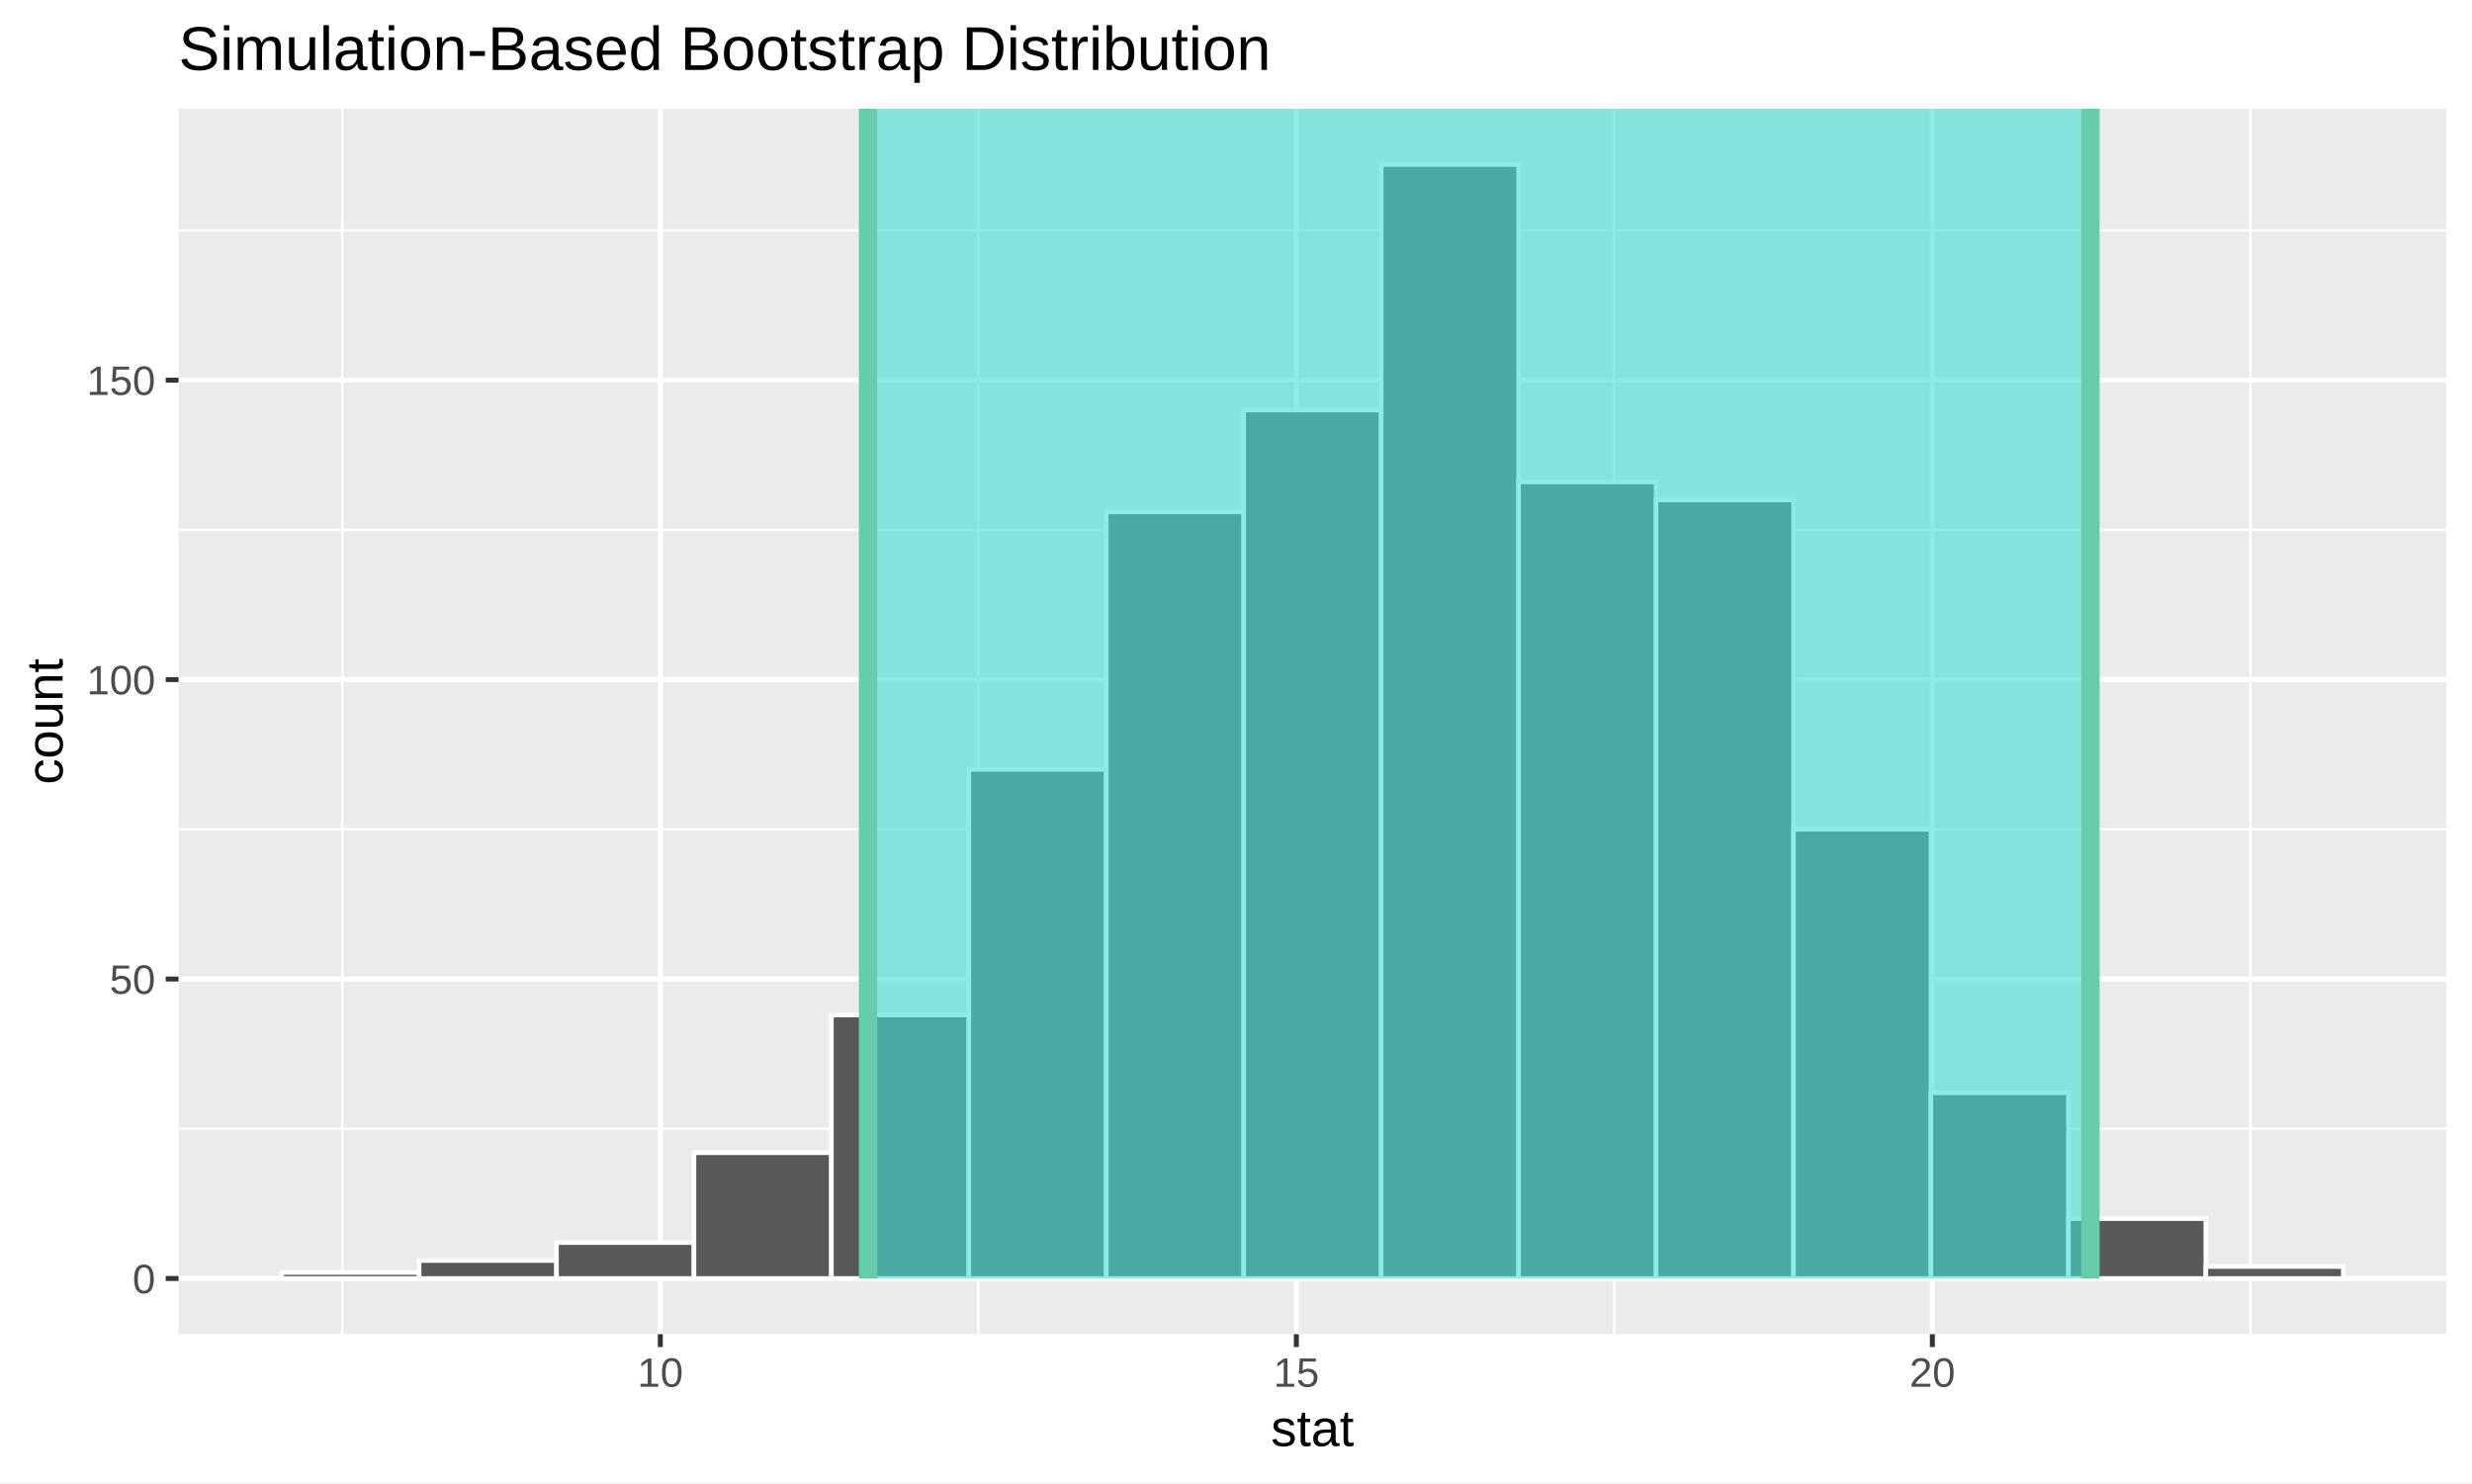
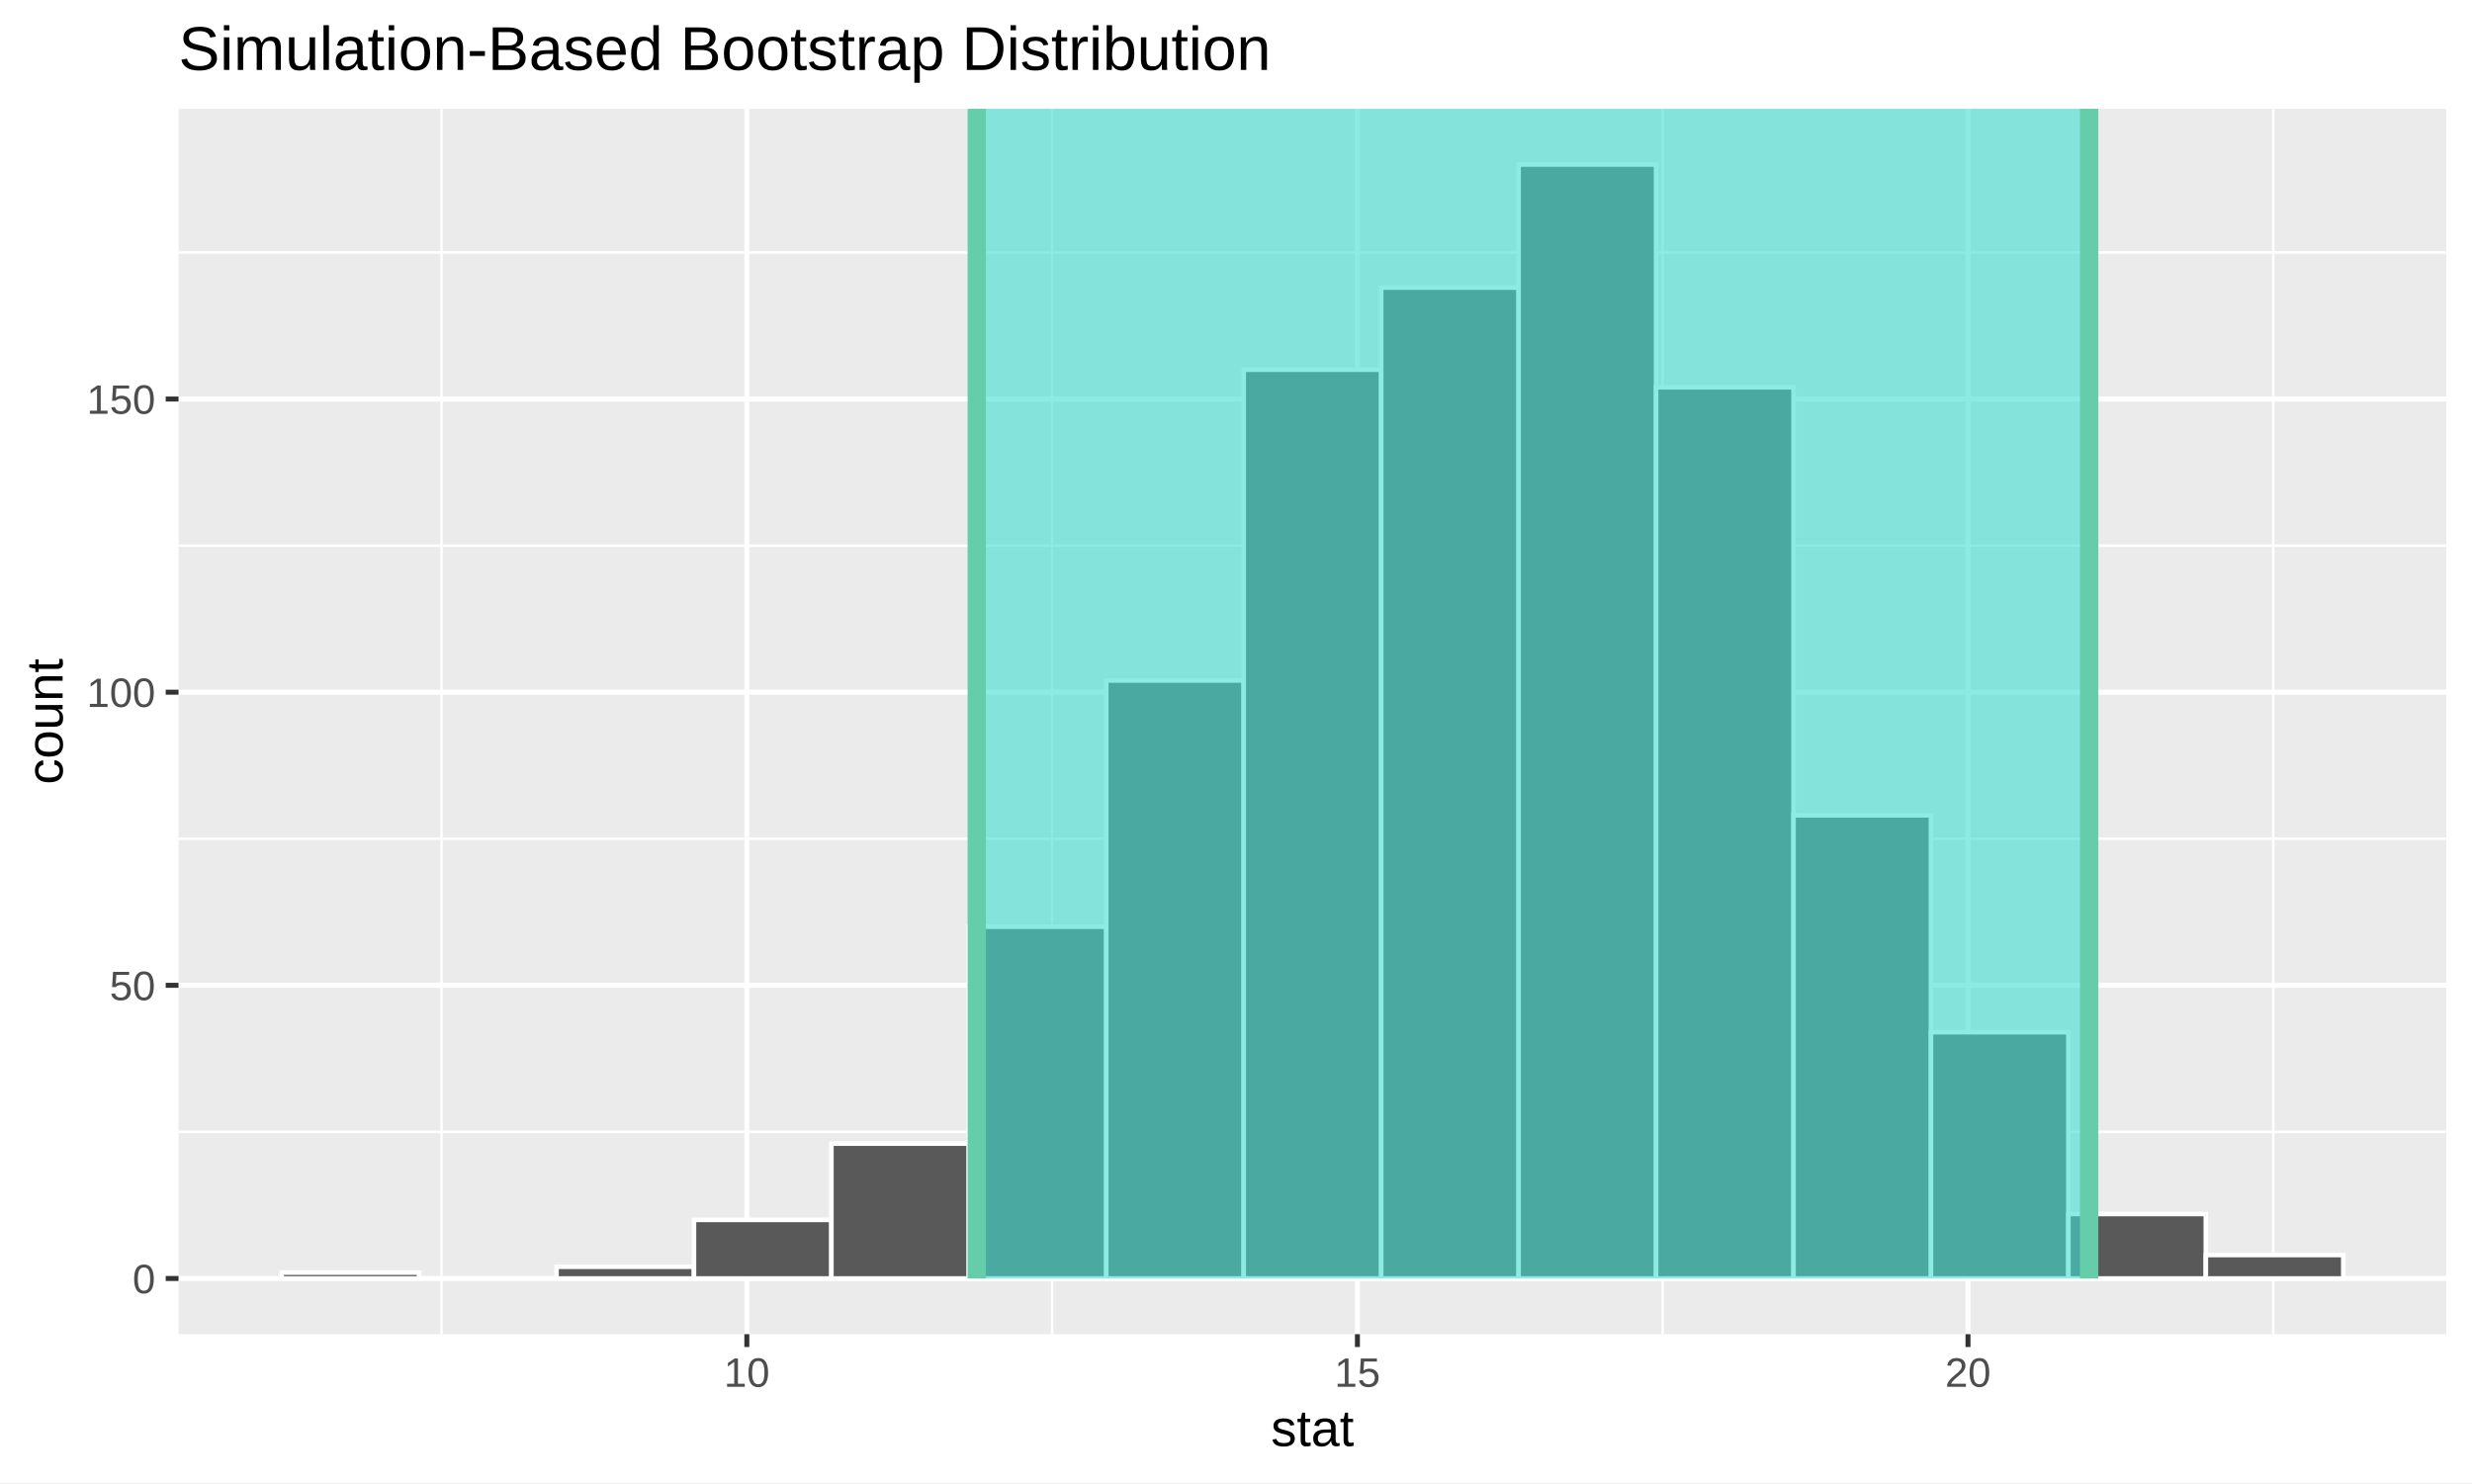
<svg xmlns="http://www.w3.org/2000/svg" class="svglite" width="576.00pt" height="345.60pt" viewBox="0 0 576.00 345.60">
  <defs>
    <style type="text/css">
    .svglite line, .svglite polyline, .svglite polygon, .svglite path, .svglite rect, .svglite circle {
      fill: none;
      stroke: #000000;
      stroke-linecap: round;
      stroke-linejoin: round;
      stroke-miterlimit: 10.00;
    }
    .svglite text {
      white-space: pre;
    }
  </style>
  </defs>
  <rect width="100%" height="100%" style="stroke: none; fill: #FFFFFF;" />
  <defs>
    <clipPath id="cpMC4wMHw1NzYuMDB8MC4wMHwzNDUuNjA=">
      <rect x="0.00" y="0.00" width="576.00" height="345.60" />
    </clipPath>
  </defs>
  <g clip-path="url(#cpMC4wMHw1NzYuMDB8MC4wMHwzNDUuNjA=)">
    <rect x="0.00" y="0.00" width="576.00" height="345.60" style="stroke-width: 1.16; stroke: #FFFFFF; fill: #FFFFFF;" />
  </g>
  <defs>
    <clipPath id="cpNDEuNjB8NTcwLjAyfDI1LjM2fDMxMC45Mg==">
      <rect x="41.60" y="25.36" width="528.42" height="285.56" />
    </clipPath>
  </defs>
  <g clip-path="url(#cpNDEuNjB8NTcwLjAyfDI1LjM2fDMxMC45Mg==)">
    <rect x="41.60" y="25.36" width="528.42" height="285.56" style="stroke-width: 1.16; stroke: none; fill: #EBEBEB;" />
-     <polyline points="41.60,263.05 570.02,263.05 " style="stroke-width: 0.58; stroke: #FFFFFF; stroke-linecap: butt;" />
-     <polyline points="41.60,193.26 570.02,193.26 " style="stroke-width: 0.58; stroke: #FFFFFF; stroke-linecap: butt;" />
-     <polyline points="41.60,123.48 570.02,123.48 " style="stroke-width: 0.58; stroke: #FFFFFF; stroke-linecap: butt;" />
-     <polyline points="41.60,53.69 570.02,53.69 " style="stroke-width: 0.58; stroke: #FFFFFF; stroke-linecap: butt;" />
-     <polyline points="79.76,310.92 79.76,25.36 " style="stroke-width: 0.58; stroke: #FFFFFF; stroke-linecap: butt;" />
-     <polyline points="227.96,310.92 227.96,25.36 " style="stroke-width: 0.58; stroke: #FFFFFF; stroke-linecap: butt;" />
-     <polyline points="376.16,310.92 376.16,25.36 " style="stroke-width: 0.58; stroke: #FFFFFF; stroke-linecap: butt;" />
-     <polyline points="524.36,310.92 524.36,25.36 " style="stroke-width: 0.58; stroke: #FFFFFF; stroke-linecap: butt;" />
+     <polyline points="41.60,263.78 570.02,263.78 " style="stroke-width: 0.58; stroke: #FFFFFF; stroke-linecap: butt;" />
+     <polyline points="41.60,195.47 570.02,195.47 " style="stroke-width: 0.58; stroke: #FFFFFF; stroke-linecap: butt;" />
+     <polyline points="41.60,127.15 570.02,127.15 " style="stroke-width: 0.58; stroke: #FFFFFF; stroke-linecap: butt;" />
+     <polyline points="41.60,58.83 570.02,58.83 " style="stroke-width: 0.58; stroke: #FFFFFF; stroke-linecap: butt;" />
+     <polyline points="102.88,310.92 102.88,25.36 " style="stroke-width: 0.58; stroke: #FFFFFF; stroke-linecap: butt;" />
+     <polyline points="245.15,310.92 245.15,25.36 " style="stroke-width: 0.58; stroke: #FFFFFF; stroke-linecap: butt;" />
+     <polyline points="387.42,310.92 387.42,25.36 " style="stroke-width: 0.58; stroke: #FFFFFF; stroke-linecap: butt;" />
+     <polyline points="529.69,310.92 529.69,25.36 " style="stroke-width: 0.58; stroke: #FFFFFF; stroke-linecap: butt;" />
    <polyline points="41.60,297.94 570.02,297.94 " style="stroke-width: 1.16; stroke: #FFFFFF; stroke-linecap: butt;" />
-     <polyline points="41.60,228.15 570.02,228.15 " style="stroke-width: 1.16; stroke: #FFFFFF; stroke-linecap: butt;" />
-     <polyline points="41.60,158.37 570.02,158.37 " style="stroke-width: 1.16; stroke: #FFFFFF; stroke-linecap: butt;" />
-     <polyline points="41.60,88.59 570.02,88.59 " style="stroke-width: 1.16; stroke: #FFFFFF; stroke-linecap: butt;" />
-     <polyline points="153.86,310.92 153.86,25.36 " style="stroke-width: 1.16; stroke: #FFFFFF; stroke-linecap: butt;" />
-     <polyline points="302.06,310.92 302.06,25.36 " style="stroke-width: 1.16; stroke: #FFFFFF; stroke-linecap: butt;" />
-     <polyline points="450.26,310.92 450.26,25.36 " style="stroke-width: 1.16; stroke: #FFFFFF; stroke-linecap: butt;" />
-     <rect x="65.62" y="296.54" width="32.03" height="1.40" style="stroke-width: 1.07; stroke: #FFFFFF; stroke-linecap: square; stroke-linejoin: miter; fill: #595959;" />
-     <rect x="97.65" y="293.75" width="32.03" height="4.19" style="stroke-width: 1.07; stroke: #FFFFFF; stroke-linecap: square; stroke-linejoin: miter; fill: #595959;" />
-     <rect x="129.67" y="289.57" width="32.03" height="8.37" style="stroke-width: 1.07; stroke: #FFFFFF; stroke-linecap: square; stroke-linejoin: miter; fill: #595959;" />
-     <rect x="161.70" y="268.63" width="32.03" height="29.31" style="stroke-width: 1.07; stroke: #FFFFFF; stroke-linecap: square; stroke-linejoin: miter; fill: #595959;" />
-     <rect x="193.72" y="236.53" width="32.03" height="61.41" style="stroke-width: 1.07; stroke: #FFFFFF; stroke-linecap: square; stroke-linejoin: miter; fill: #595959;" />
-     <rect x="225.75" y="179.31" width="32.03" height="118.63" style="stroke-width: 1.07; stroke: #FFFFFF; stroke-linecap: square; stroke-linejoin: miter; fill: #595959;" />
-     <rect x="257.77" y="119.29" width="32.03" height="178.65" style="stroke-width: 1.07; stroke: #FFFFFF; stroke-linecap: square; stroke-linejoin: miter; fill: #595959;" />
-     <rect x="289.80" y="95.56" width="32.03" height="202.38" style="stroke-width: 1.07; stroke: #FFFFFF; stroke-linecap: square; stroke-linejoin: miter; fill: #595959;" />
-     <rect x="321.83" y="38.34" width="32.03" height="259.60" style="stroke-width: 1.07; stroke: #FFFFFF; stroke-linecap: square; stroke-linejoin: miter; fill: #595959;" />
-     <rect x="353.85" y="112.31" width="32.03" height="185.63" style="stroke-width: 1.07; stroke: #FFFFFF; stroke-linecap: square; stroke-linejoin: miter; fill: #595959;" />
-     <rect x="385.88" y="116.50" width="32.03" height="181.44" style="stroke-width: 1.07; stroke: #FFFFFF; stroke-linecap: square; stroke-linejoin: miter; fill: #595959;" />
-     <rect x="417.90" y="193.26" width="32.03" height="104.68" style="stroke-width: 1.07; stroke: #FFFFFF; stroke-linecap: square; stroke-linejoin: miter; fill: #595959;" />
-     <rect x="449.93" y="254.67" width="32.03" height="43.27" style="stroke-width: 1.07; stroke: #FFFFFF; stroke-linecap: square; stroke-linejoin: miter; fill: #595959;" />
-     <rect x="481.95" y="283.98" width="32.03" height="13.96" style="stroke-width: 1.07; stroke: #FFFFFF; stroke-linecap: square; stroke-linejoin: miter; fill: #595959;" />
-     <rect x="513.98" y="295.15" width="32.03" height="2.79" style="stroke-width: 1.07; stroke: #FFFFFF; stroke-linecap: square; stroke-linejoin: miter; fill: #595959;" />
-     <rect x="202.26" y="25.36" width="284.83" height="272.58" style="stroke-width: 1.07; stroke: none; stroke-linecap: square; stroke-linejoin: miter; fill: #40E0D0; fill-opacity: 0.60;" />
-     <line x1="202.26" y1="297.94" x2="202.26" y2="25.36" style="stroke-width: 4.27; stroke: #66CDAA; stroke-linecap: butt;" />
-     <line x1="487.09" y1="297.94" x2="487.09" y2="25.36" style="stroke-width: 4.27; stroke: #66CDAA; stroke-linecap: butt;" />
+     <polyline points="41.60,229.62 570.02,229.62 " style="stroke-width: 1.16; stroke: #FFFFFF; stroke-linecap: butt;" />
+     <polyline points="41.60,161.31 570.02,161.31 " style="stroke-width: 1.16; stroke: #FFFFFF; stroke-linecap: butt;" />
+     <polyline points="41.60,92.99 570.02,92.99 " style="stroke-width: 1.16; stroke: #FFFFFF; stroke-linecap: butt;" />
+     <polyline points="174.02,310.92 174.02,25.36 " style="stroke-width: 1.16; stroke: #FFFFFF; stroke-linecap: butt;" />
+     <polyline points="316.29,310.92 316.29,25.36 " style="stroke-width: 1.16; stroke: #FFFFFF; stroke-linecap: butt;" />
+     <polyline points="458.56,310.92 458.56,25.36 " style="stroke-width: 1.16; stroke: #FFFFFF; stroke-linecap: butt;" />
+     <rect x="65.62" y="296.57" width="32.03" height="1.37" style="stroke-width: 1.07; stroke: #FFFFFF; stroke-linecap: square; stroke-linejoin: miter; fill: #595959;" />
+     <rect x="97.65" y="297.94" width="32.03" height="0.00" style="stroke-width: 1.07; stroke: #FFFFFF; stroke-linecap: square; stroke-linejoin: miter; fill: #595959;" />
+     <rect x="129.67" y="295.21" width="32.03" height="2.73" style="stroke-width: 1.07; stroke: #FFFFFF; stroke-linecap: square; stroke-linejoin: miter; fill: #595959;" />
+     <rect x="161.70" y="284.28" width="32.03" height="13.66" style="stroke-width: 1.07; stroke: #FFFFFF; stroke-linecap: square; stroke-linejoin: miter; fill: #595959;" />
+     <rect x="193.72" y="266.51" width="32.03" height="31.43" style="stroke-width: 1.07; stroke: #FFFFFF; stroke-linecap: square; stroke-linejoin: miter; fill: #595959;" />
+     <rect x="225.75" y="215.96" width="32.03" height="81.98" style="stroke-width: 1.07; stroke: #FFFFFF; stroke-linecap: square; stroke-linejoin: miter; fill: #595959;" />
+     <rect x="257.77" y="158.58" width="32.03" height="139.36" style="stroke-width: 1.07; stroke: #FFFFFF; stroke-linecap: square; stroke-linejoin: miter; fill: #595959;" />
+     <rect x="289.80" y="86.16" width="32.03" height="211.78" style="stroke-width: 1.07; stroke: #FFFFFF; stroke-linecap: square; stroke-linejoin: miter; fill: #595959;" />
+     <rect x="321.83" y="67.03" width="32.03" height="230.91" style="stroke-width: 1.07; stroke: #FFFFFF; stroke-linecap: square; stroke-linejoin: miter; fill: #595959;" />
+     <rect x="353.85" y="38.34" width="32.03" height="259.60" style="stroke-width: 1.07; stroke: #FFFFFF; stroke-linecap: square; stroke-linejoin: miter; fill: #595959;" />
+     <rect x="385.88" y="90.26" width="32.03" height="207.68" style="stroke-width: 1.07; stroke: #FFFFFF; stroke-linecap: square; stroke-linejoin: miter; fill: #595959;" />
+     <rect x="417.90" y="190.00" width="32.03" height="107.94" style="stroke-width: 1.07; stroke: #FFFFFF; stroke-linecap: square; stroke-linejoin: miter; fill: #595959;" />
+     <rect x="449.93" y="240.55" width="32.03" height="57.39" style="stroke-width: 1.07; stroke: #FFFFFF; stroke-linecap: square; stroke-linejoin: miter; fill: #595959;" />
+     <rect x="481.95" y="282.91" width="32.03" height="15.03" style="stroke-width: 1.07; stroke: #FFFFFF; stroke-linecap: square; stroke-linejoin: miter; fill: #595959;" />
+     <rect x="513.98" y="292.47" width="32.03" height="5.47" style="stroke-width: 1.07; stroke: #FFFFFF; stroke-linecap: square; stroke-linejoin: miter; fill: #595959;" />
+     <rect x="227.60" y="25.36" width="259.19" height="272.58" style="stroke-width: 1.07; stroke: none; stroke-linecap: square; stroke-linejoin: miter; fill: #40E0D0; fill-opacity: 0.60;" />
+     <line x1="227.60" y1="297.94" x2="227.60" y2="25.36" style="stroke-width: 4.27; stroke: #66CDAA; stroke-linecap: butt;" />
+     <line x1="486.79" y1="297.94" x2="486.79" y2="25.36" style="stroke-width: 4.27; stroke: #66CDAA; stroke-linecap: butt;" />
  </g>
  <g clip-path="url(#cpMC4wMHw1NzYuMDB8MC4wMHwzNDUuNjA=)">
    <text x="36.22" y="301.38" text-anchor="end" style="font-size: 9.60px;fill: #4D4D4D; font-family: &quot;Arial&quot;;" textLength="5.34px" lengthAdjust="spacingAndGlyphs">0</text>
-     <text x="36.22" y="231.60" text-anchor="end" style="font-size: 9.60px;fill: #4D4D4D; font-family: &quot;Arial&quot;;" textLength="10.67px" lengthAdjust="spacingAndGlyphs">50</text>
-     <text x="36.22" y="161.81" text-anchor="end" style="font-size: 9.60px;fill: #4D4D4D; font-family: &quot;Arial&quot;;" textLength="16.01px" lengthAdjust="spacingAndGlyphs">100</text>
-     <text x="36.22" y="92.03" text-anchor="end" style="font-size: 9.60px;fill: #4D4D4D; font-family: &quot;Arial&quot;;" textLength="16.01px" lengthAdjust="spacingAndGlyphs">150</text>
+     <text x="36.22" y="233.07" text-anchor="end" style="font-size: 9.60px;fill: #4D4D4D; font-family: &quot;Arial&quot;;" textLength="10.67px" lengthAdjust="spacingAndGlyphs">50</text>
+     <text x="36.22" y="164.75" text-anchor="end" style="font-size: 9.60px;fill: #4D4D4D; font-family: &quot;Arial&quot;;" textLength="16.01px" lengthAdjust="spacingAndGlyphs">100</text>
+     <text x="36.22" y="96.43" text-anchor="end" style="font-size: 9.60px;fill: #4D4D4D; font-family: &quot;Arial&quot;;" textLength="16.01px" lengthAdjust="spacingAndGlyphs">150</text>
    <polyline points="38.61,297.94 41.60,297.94 " style="stroke-width: 1.16; stroke: #333333; stroke-linecap: butt;" />
-     <polyline points="38.61,228.15 41.60,228.15 " style="stroke-width: 1.16; stroke: #333333; stroke-linecap: butt;" />
-     <polyline points="38.61,158.37 41.60,158.37 " style="stroke-width: 1.16; stroke: #333333; stroke-linecap: butt;" />
-     <polyline points="38.61,88.59 41.60,88.59 " style="stroke-width: 1.16; stroke: #333333; stroke-linecap: butt;" />
-     <polyline points="153.86,313.91 153.86,310.92 " style="stroke-width: 1.16; stroke: #333333; stroke-linecap: butt;" />
-     <polyline points="302.06,313.91 302.06,310.92 " style="stroke-width: 1.16; stroke: #333333; stroke-linecap: butt;" />
-     <polyline points="450.26,313.91 450.26,310.92 " style="stroke-width: 1.16; stroke: #333333; stroke-linecap: butt;" />
-     <text x="153.86" y="323.18" text-anchor="middle" style="font-size: 9.60px;fill: #4D4D4D; font-family: &quot;Arial&quot;;" textLength="10.67px" lengthAdjust="spacingAndGlyphs">10</text>
-     <text x="302.06" y="323.18" text-anchor="middle" style="font-size: 9.60px;fill: #4D4D4D; font-family: &quot;Arial&quot;;" textLength="10.67px" lengthAdjust="spacingAndGlyphs">15</text>
-     <text x="450.26" y="323.18" text-anchor="middle" style="font-size: 9.60px;fill: #4D4D4D; font-family: &quot;Arial&quot;;" textLength="10.67px" lengthAdjust="spacingAndGlyphs">20</text>
+     <polyline points="38.61,229.62 41.60,229.62 " style="stroke-width: 1.16; stroke: #333333; stroke-linecap: butt;" />
+     <polyline points="38.61,161.31 41.60,161.31 " style="stroke-width: 1.16; stroke: #333333; stroke-linecap: butt;" />
+     <polyline points="38.61,92.99 41.60,92.99 " style="stroke-width: 1.16; stroke: #333333; stroke-linecap: butt;" />
+     <polyline points="174.02,313.91 174.02,310.92 " style="stroke-width: 1.16; stroke: #333333; stroke-linecap: butt;" />
+     <polyline points="316.29,313.91 316.29,310.92 " style="stroke-width: 1.16; stroke: #333333; stroke-linecap: butt;" />
+     <polyline points="458.56,313.91 458.56,310.92 " style="stroke-width: 1.16; stroke: #333333; stroke-linecap: butt;" />
+     <text x="174.02" y="323.18" text-anchor="middle" style="font-size: 9.60px;fill: #4D4D4D; font-family: &quot;Arial&quot;;" textLength="10.67px" lengthAdjust="spacingAndGlyphs">10</text>
+     <text x="316.29" y="323.18" text-anchor="middle" style="font-size: 9.60px;fill: #4D4D4D; font-family: &quot;Arial&quot;;" textLength="10.67px" lengthAdjust="spacingAndGlyphs">15</text>
+     <text x="458.56" y="323.18" text-anchor="middle" style="font-size: 9.60px;fill: #4D4D4D; font-family: &quot;Arial&quot;;" textLength="10.67px" lengthAdjust="spacingAndGlyphs">20</text>
    <text x="305.81" y="336.98" text-anchor="middle" style="font-size: 12.00px; font-family: &quot;Arial&quot;;" textLength="19.34px" lengthAdjust="spacingAndGlyphs">stat</text>
    <text transform="translate(14.59,168.14) rotate(-90)" text-anchor="middle" style="font-size: 12.00px; font-family: &quot;Arial&quot;;" textLength="29.35px" lengthAdjust="spacingAndGlyphs">count</text>
    <text x="41.60" y="16.30" style="font-size: 14.40px; font-family: &quot;Arial&quot;;" textLength="254.38px" lengthAdjust="spacingAndGlyphs">Simulation-Based Bootstrap Distribution</text>
  </g>
</svg>
